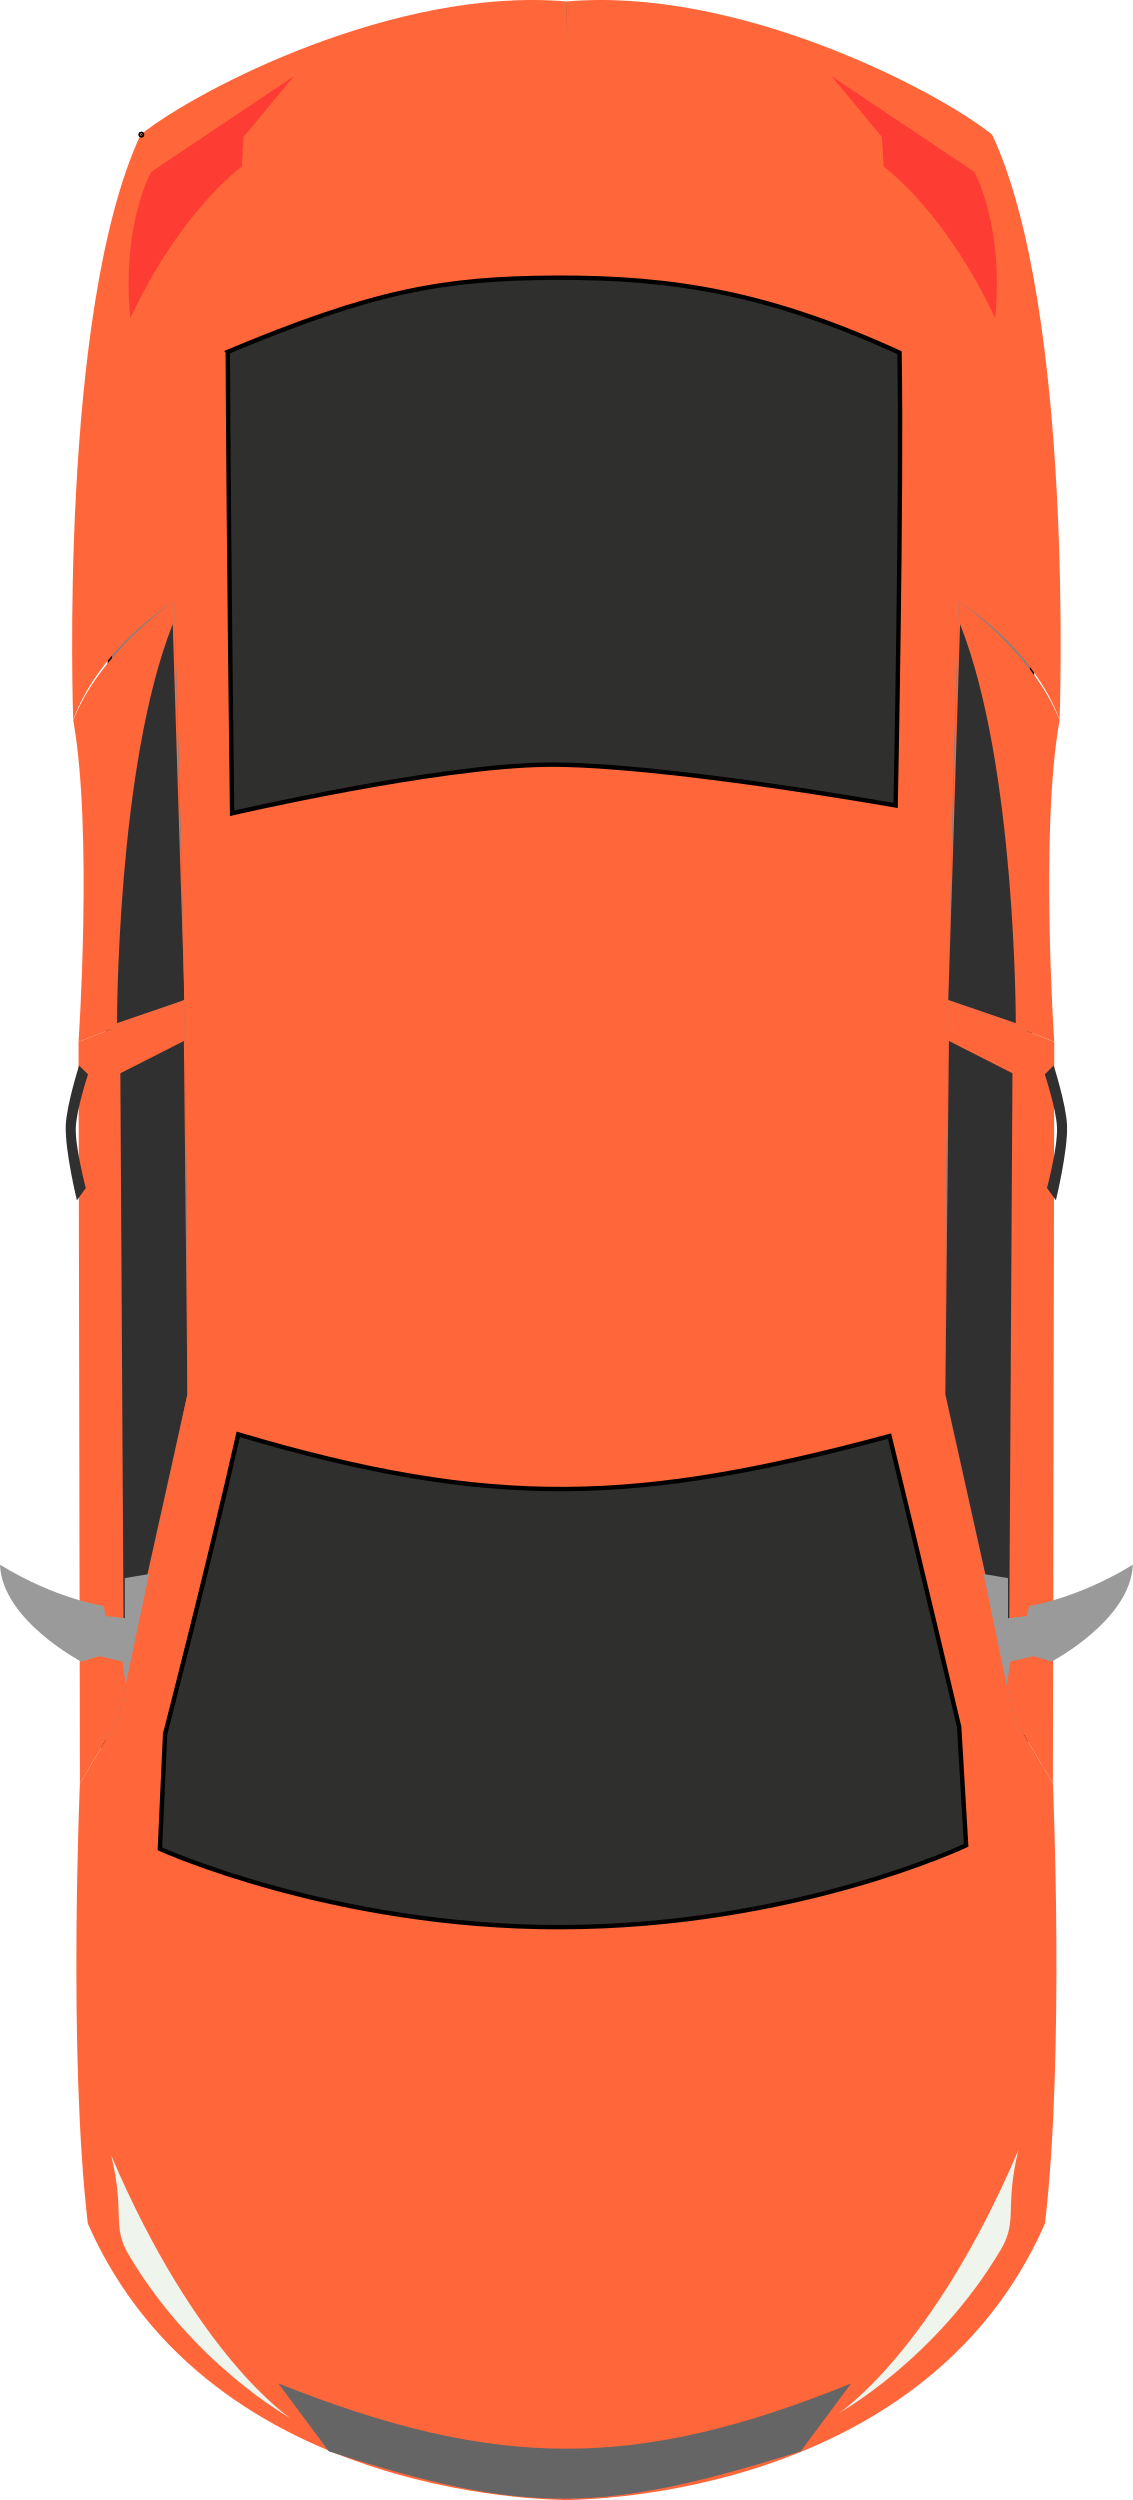
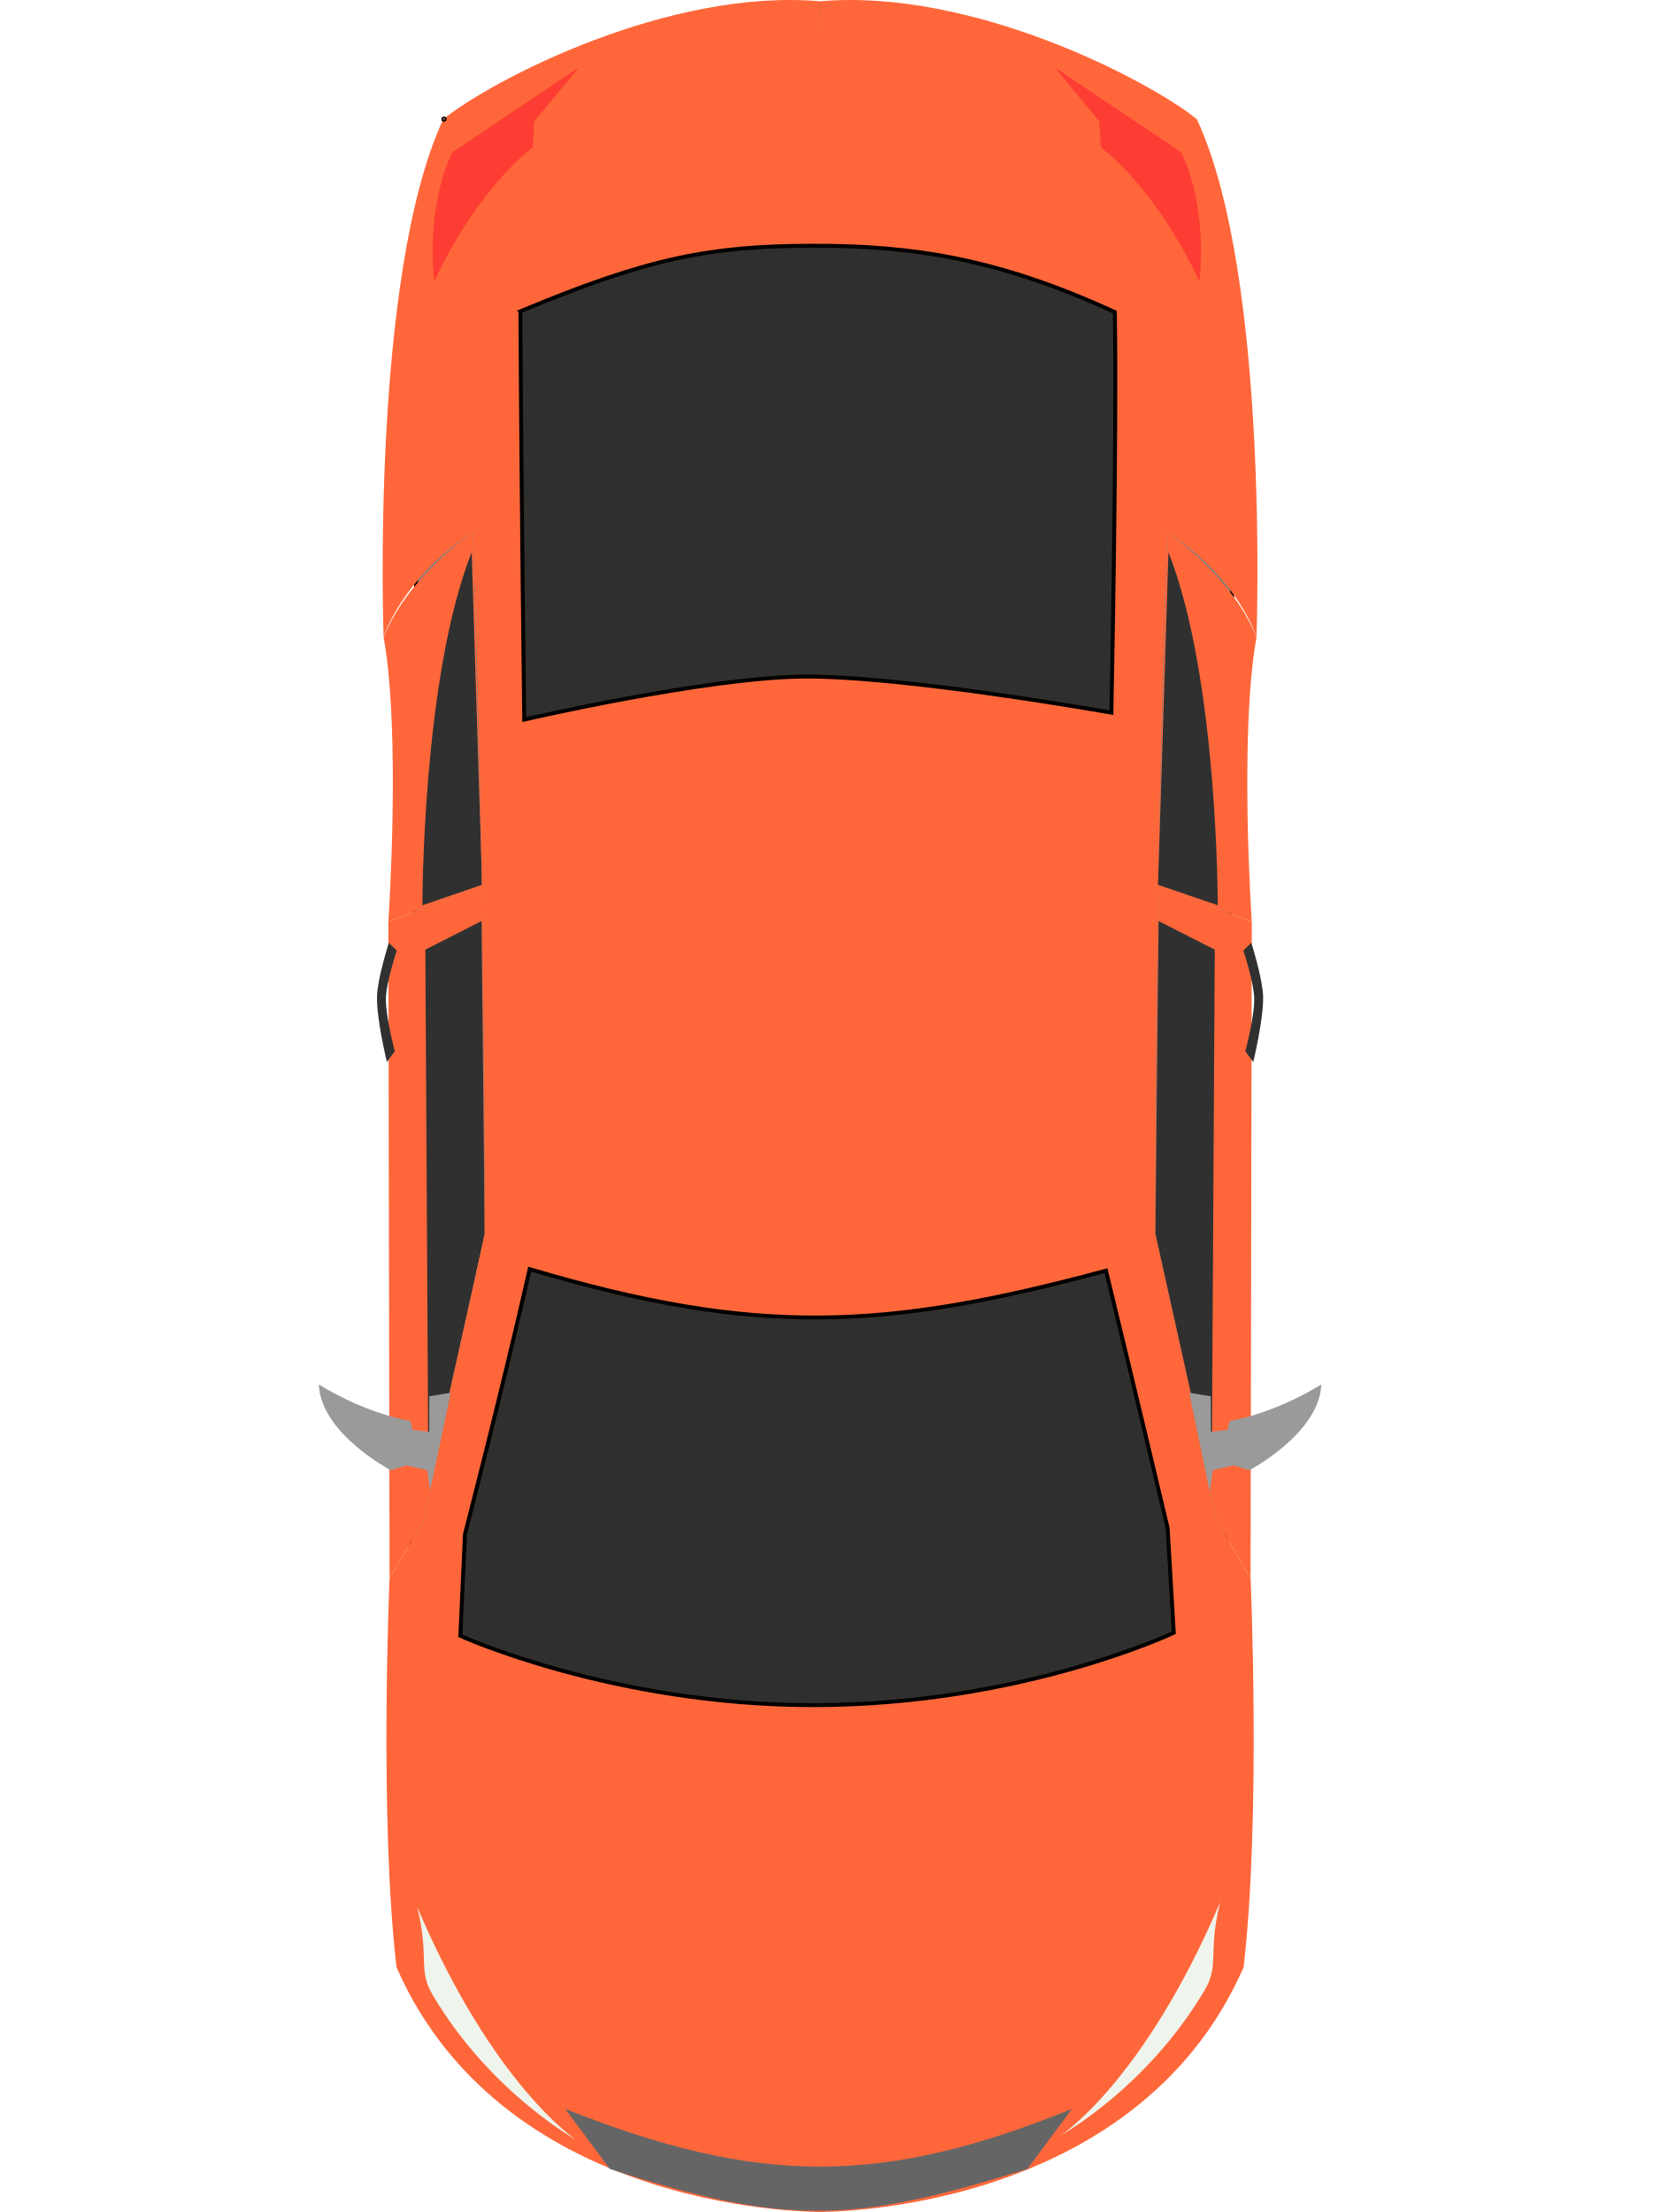
- <svg xmlns="http://www.w3.org/2000/svg" width="68.226mm" height="150.568mm" viewBox="0 0 68.226 150.568" version="1.1" id="svg5">
+ <svg xmlns="http://www.w3.org/2000/svg" width="113mm" height="150.568mm" viewBox="-21.7 0 113 150.568" version="1.1" id="svg5">
  <defs id="defs2" />
  <g id="layer1" style="display:inline" transform="translate(-62.42058,-72.08096)">
    <path style="fill:#808080;fill-opacity:1;stroke:#000000;stroke-width:0.265px;stroke-linecap:butt;stroke-linejoin:miter;stroke-opacity:1" d="m 69.099,100.885 -0.553,94.251 55.556,-0.553 0.553,-95.081 z" id="path171" />
    <path style="fill:#2f6a49;fill-opacity:1;stroke:none;stroke-width:0.265px;stroke-linecap:butt;stroke-linejoin:miter;stroke-opacity:1" d="m 80.126,75.607 c -3.146,5.454 -5.163,10.831 -3.987,16.609 10.95,-5.571 29.003,-6.29 40.458,0.051 1.445,-5.802 -0.951,-11.206 -4.098,-16.659 -15.965,-4.496 -15.965,-4.496 -32.373,2e-6 z" id="path32797" />
    <g id="g32696">
      <path style="fill:#ff673a;fill-opacity:1;stroke:none;stroke-width:0.265px;stroke-linecap:butt;stroke-linejoin:miter;stroke-opacity:1" d="m 72.909,108.271 c 0,0 -4.486,3.097 -6.077,7.195 1.188,6.619 0.319,19.367 0.319,19.367 l 6.383,-2.526 z" id="path25110" />
      <path style="fill:#303030;fill-opacity:1;stroke:none;stroke-width:0.265px;stroke-linecap:butt;stroke-linejoin:miter;stroke-opacity:1" d="m 73.534,132.307 -4.065,1.394 c 0,0 -0.025,-15.515 3.356,-24.029 0.285,9.509 0.71,22.635 0.71,22.635 z" id="path26977" />
    </g>
    <g id="g32682">
      <path style="fill:#ff673a;fill-opacity:1;stroke:none;stroke-width:0.265px;stroke-linecap:butt;stroke-linejoin:miter;stroke-opacity:1" d="m 67.234,179.497 2.327,-3.929 4.15,-19.511 -0.177,-23.75 -6.383,2.526 z" id="path17457" />
      <path style="fill:#303030;fill-opacity:1;stroke:none;stroke-width:0.265px;stroke-linecap:butt;stroke-linejoin:miter;stroke-opacity:1" d="m 67.186,136.251 c 0,0 -0.762,2.388 -0.805,3.624 -0.053,1.515 0.671,4.497 0.671,4.497 l 0.537,-0.738 c 0,0 -0.641,-2.4 -0.604,-3.624 0.033,-1.101 0.738,-3.222 0.738,-3.222 z" id="path24910" />
      <path style="fill:#303030;fill-opacity:1;stroke:none;stroke-width:0.265px;stroke-linecap:butt;stroke-linejoin:miter;stroke-opacity:1" d="m 73.495,134.775 -3.826,1.946 0.201,34.902 0.47,-0.403 3.37,-15.163 z" id="path22578" />
      <path style="fill:#9a9a9a;fill-opacity:1;stroke:none;stroke-width:0.265px;stroke-linecap:butt;stroke-linejoin:miter;stroke-opacity:1" d="m 71.406,166.88 -1.468,0.246 v 2.416 l -1.141,-0.134 -0.134,-0.604 c 0,0 -2.85,-0.406 -6.242,-2.483 0.123,3.335 4.9,5.839 4.9,5.839 l 1.074,-0.336 1.409,0.336 0.201,1.477 z" id="path20086" />
    </g>
    <g id="g32762">
      <path style="fill:#ff673a;fill-opacity:1;stroke:none;stroke-width:0.265px;stroke-linecap:butt;stroke-linejoin:miter;stroke-opacity:1" d="m 70.894,80.188 c 3.418,-2.734 15.364,-8.915 25.639,-8.019 0.469,45.842 0.308,150.479 0.308,150.479 0,0 -21.666,0.4 -29.132,-16.654 -1.19,-10.136 -0.476,-26.497 -0.476,-26.497 l 2.327,-3.929 4.15,-19.511 c 0,0 0.085,-22.133 -0.802,-47.786 -5.02,3.388 -6.077,7.195 -6.077,7.195 0,0 -0.916,-24.608 4.062,-35.279 z" id="path146" />
      <path style="fill:#ff673a;fill-opacity:1;stroke:none;stroke-width:0.265px;stroke-linecap:butt;stroke-linejoin:miter;stroke-opacity:1" d="m 122.173,80.188 c -3.418,-2.734 -15.364,-8.915 -25.639,-8.019 -0.469,45.842 -0.308,150.479 -0.308,150.479 0,0 21.666,0.4 29.132,-16.654 1.19,-10.136 0.476,-26.497 0.476,-26.497 l -2.327,-3.929 -4.15,-19.511 c 0,0 -0.085,-22.133 0.802,-47.786 5.02,3.388 6.077,7.195 6.077,7.195 0,0 0.916,-24.608 -4.062,-35.279 z" id="path819" />
      <path style="fill:#2f2f2e;fill-opacity:1;stroke:#000000;stroke-width:0.265px;stroke-linecap:butt;stroke-linejoin:miter;stroke-opacity:1" d="m 76.139,93.274 c 0.055,12.003 0.26,27.789 0.26,27.789 0,0 12.259,-2.839 18.907,-2.926 6.784,-0.089 21.055,2.456 21.055,2.456 0,0 0.383,-18.956 0.235,-27.269 -7.83,-3.59 -13.597,-4.545 -20.686,-4.517 -6.789,0.027 -10.993,0.788 -19.772,4.466 z" id="path6812" />
      <path style="fill:#2f2f2e;fill-opacity:1;stroke:#000000;stroke-width:0.265px;stroke-linecap:butt;stroke-linejoin:miter;stroke-opacity:1" d="m 76.77,158.469 c 15.444,4.586 24.145,4.16 39.224,0.105 1.877,7.709 4.195,17.514 4.195,17.514 l 0.419,7.132 c 0,0 -10.312,4.905 -24.436,4.929 -13.705,0.024 -24.122,-4.719 -24.122,-4.719 l 0.315,-6.922 c 0,0 2.561,-9.897 4.405,-18.039 z" id="path7993" />
      <path style="fill:#666565;fill-opacity:1;stroke:none;stroke-width:0.265px;stroke-linecap:butt;stroke-linejoin:miter;stroke-opacity:1" d="m 79.182,215.627 3.041,4.09 c 12.136,3.94 16.661,3.659 28.422,0 l 3.041,-4.09 c -12.926,5.245 -21.354,5.238 -34.504,0 z" id="path8374" />
      <path style="fill:#eff4ec;fill-opacity:1;stroke:none;stroke-width:0.265px;stroke-linecap:butt;stroke-linejoin:miter;stroke-opacity:1" d="m 112.957,217.405 c 0,0 5.617,-3.665 10.802,-15.836 -0.853,3.489 -0.021,4.235 -1.049,5.978 -3.905,6.624 -9.754,9.858 -9.754,9.858 z" id="path15905" />
      <path style="fill:#eff4ec;fill-opacity:1;stroke:none;stroke-width:0.265px;stroke-linecap:butt;stroke-linejoin:miter;stroke-opacity:1" d="m 79.916,217.724 c 0,0 -5.617,-3.665 -10.802,-15.836 0.853,3.489 0.021,4.235 1.049,5.978 3.905,6.624 9.754,9.858 9.754,9.858 z" id="path14109" />
      <path style="fill:#fd3d33;fill-opacity:1;stroke:none;stroke-width:0.265px;stroke-linecap:butt;stroke-linejoin:miter;stroke-opacity:1" d="m 122.357,91.243 c 0.543,-5.632 -1.259,-8.81 -1.259,-8.81 l -8.6,-5.768 3.041,3.671 0.105,1.783 c 0,0 3.637,2.582 6.712,9.124 z" id="path17422" />
      <path style="fill:#fd3d33;fill-opacity:1;stroke:none;stroke-width:0.265px;stroke-linecap:butt;stroke-linejoin:miter;stroke-opacity:1" d="m 70.268,91.243 c -0.543,-5.632 1.259,-8.81 1.259,-8.81 l 8.6,-5.768 -3.041,3.671 -0.105,1.783 c 0,0 -3.637,2.582 -6.712,9.124 z" id="path15940" />
      <circle id="path86" style="fill:#000000;stroke:#000000;stroke-width:0.265" cx="70.935" cy="80.188" r="0.041" />
      <circle id="path88" style="fill:#000000;stroke:#000000;stroke-width:0.265" cx="70.935" cy="80.188" r="0.041" />
    </g>
    <g id="g130">
      <path style="fill:#ff673a;fill-opacity:1;stroke:none;stroke-width:0.265px;stroke-linecap:butt;stroke-linejoin:miter;stroke-opacity:1" d="m 125.833,179.497 -2.327,-3.929 -4.15,-19.511 0.177,-23.75 6.383,2.526 z" id="path32684" />
      <path style="fill:#303030;fill-opacity:1;stroke:none;stroke-width:0.265px;stroke-linecap:butt;stroke-linejoin:miter;stroke-opacity:1" d="m 125.881,136.251 c 0,0 0.762,2.388 0.805,3.624 0.053,1.515 -0.671,4.497 -0.671,4.497 l -0.537,-0.738 c 0,0 0.641,-2.4 0.604,-3.624 -0.033,-1.101 -0.738,-3.222 -0.738,-3.222 z" id="path32686" />
      <path style="fill:#303030;fill-opacity:1;stroke:none;stroke-width:0.265px;stroke-linecap:butt;stroke-linejoin:miter;stroke-opacity:1" d="m 119.572,134.775 3.826,1.946 -0.201,34.902 -0.47,-0.403 -3.37,-15.163 z" id="path32688" />
      <path style="fill:#9a9a9a;fill-opacity:1;stroke:none;stroke-width:0.265px;stroke-linecap:butt;stroke-linejoin:miter;stroke-opacity:1" d="m 121.661,166.88 1.468,0.246 v 2.416 l 1.141,-0.134 0.134,-0.604 c 0,0 2.85,-0.406 6.242,-2.483 -0.123,3.335 -4.9,5.839 -4.9,5.839 l -1.074,-0.336 -1.409,0.336 -0.201,1.477 z" id="path32690" />
    </g>
    <g id="g136">
      <path style="fill:#ff673a;fill-opacity:1;stroke:none;stroke-width:0.265px;stroke-linecap:butt;stroke-linejoin:miter;stroke-opacity:1" d="m 120.158,108.271 c 0,0 4.486,3.097 6.077,7.195 -1.188,6.619 -0.319,19.367 -0.319,19.367 l -6.383,-2.526 z" id="path32698" />
      <path style="fill:#303030;fill-opacity:1;stroke:none;stroke-width:0.265px;stroke-linecap:butt;stroke-linejoin:miter;stroke-opacity:1" d="m 119.534,132.307 4.065,1.394 c 0,0 0.025,-15.515 -3.356,-24.029 -0.285,9.509 -0.71,22.635 -0.71,22.635 z" id="path32700" />
    </g>
  </g>
</svg>
